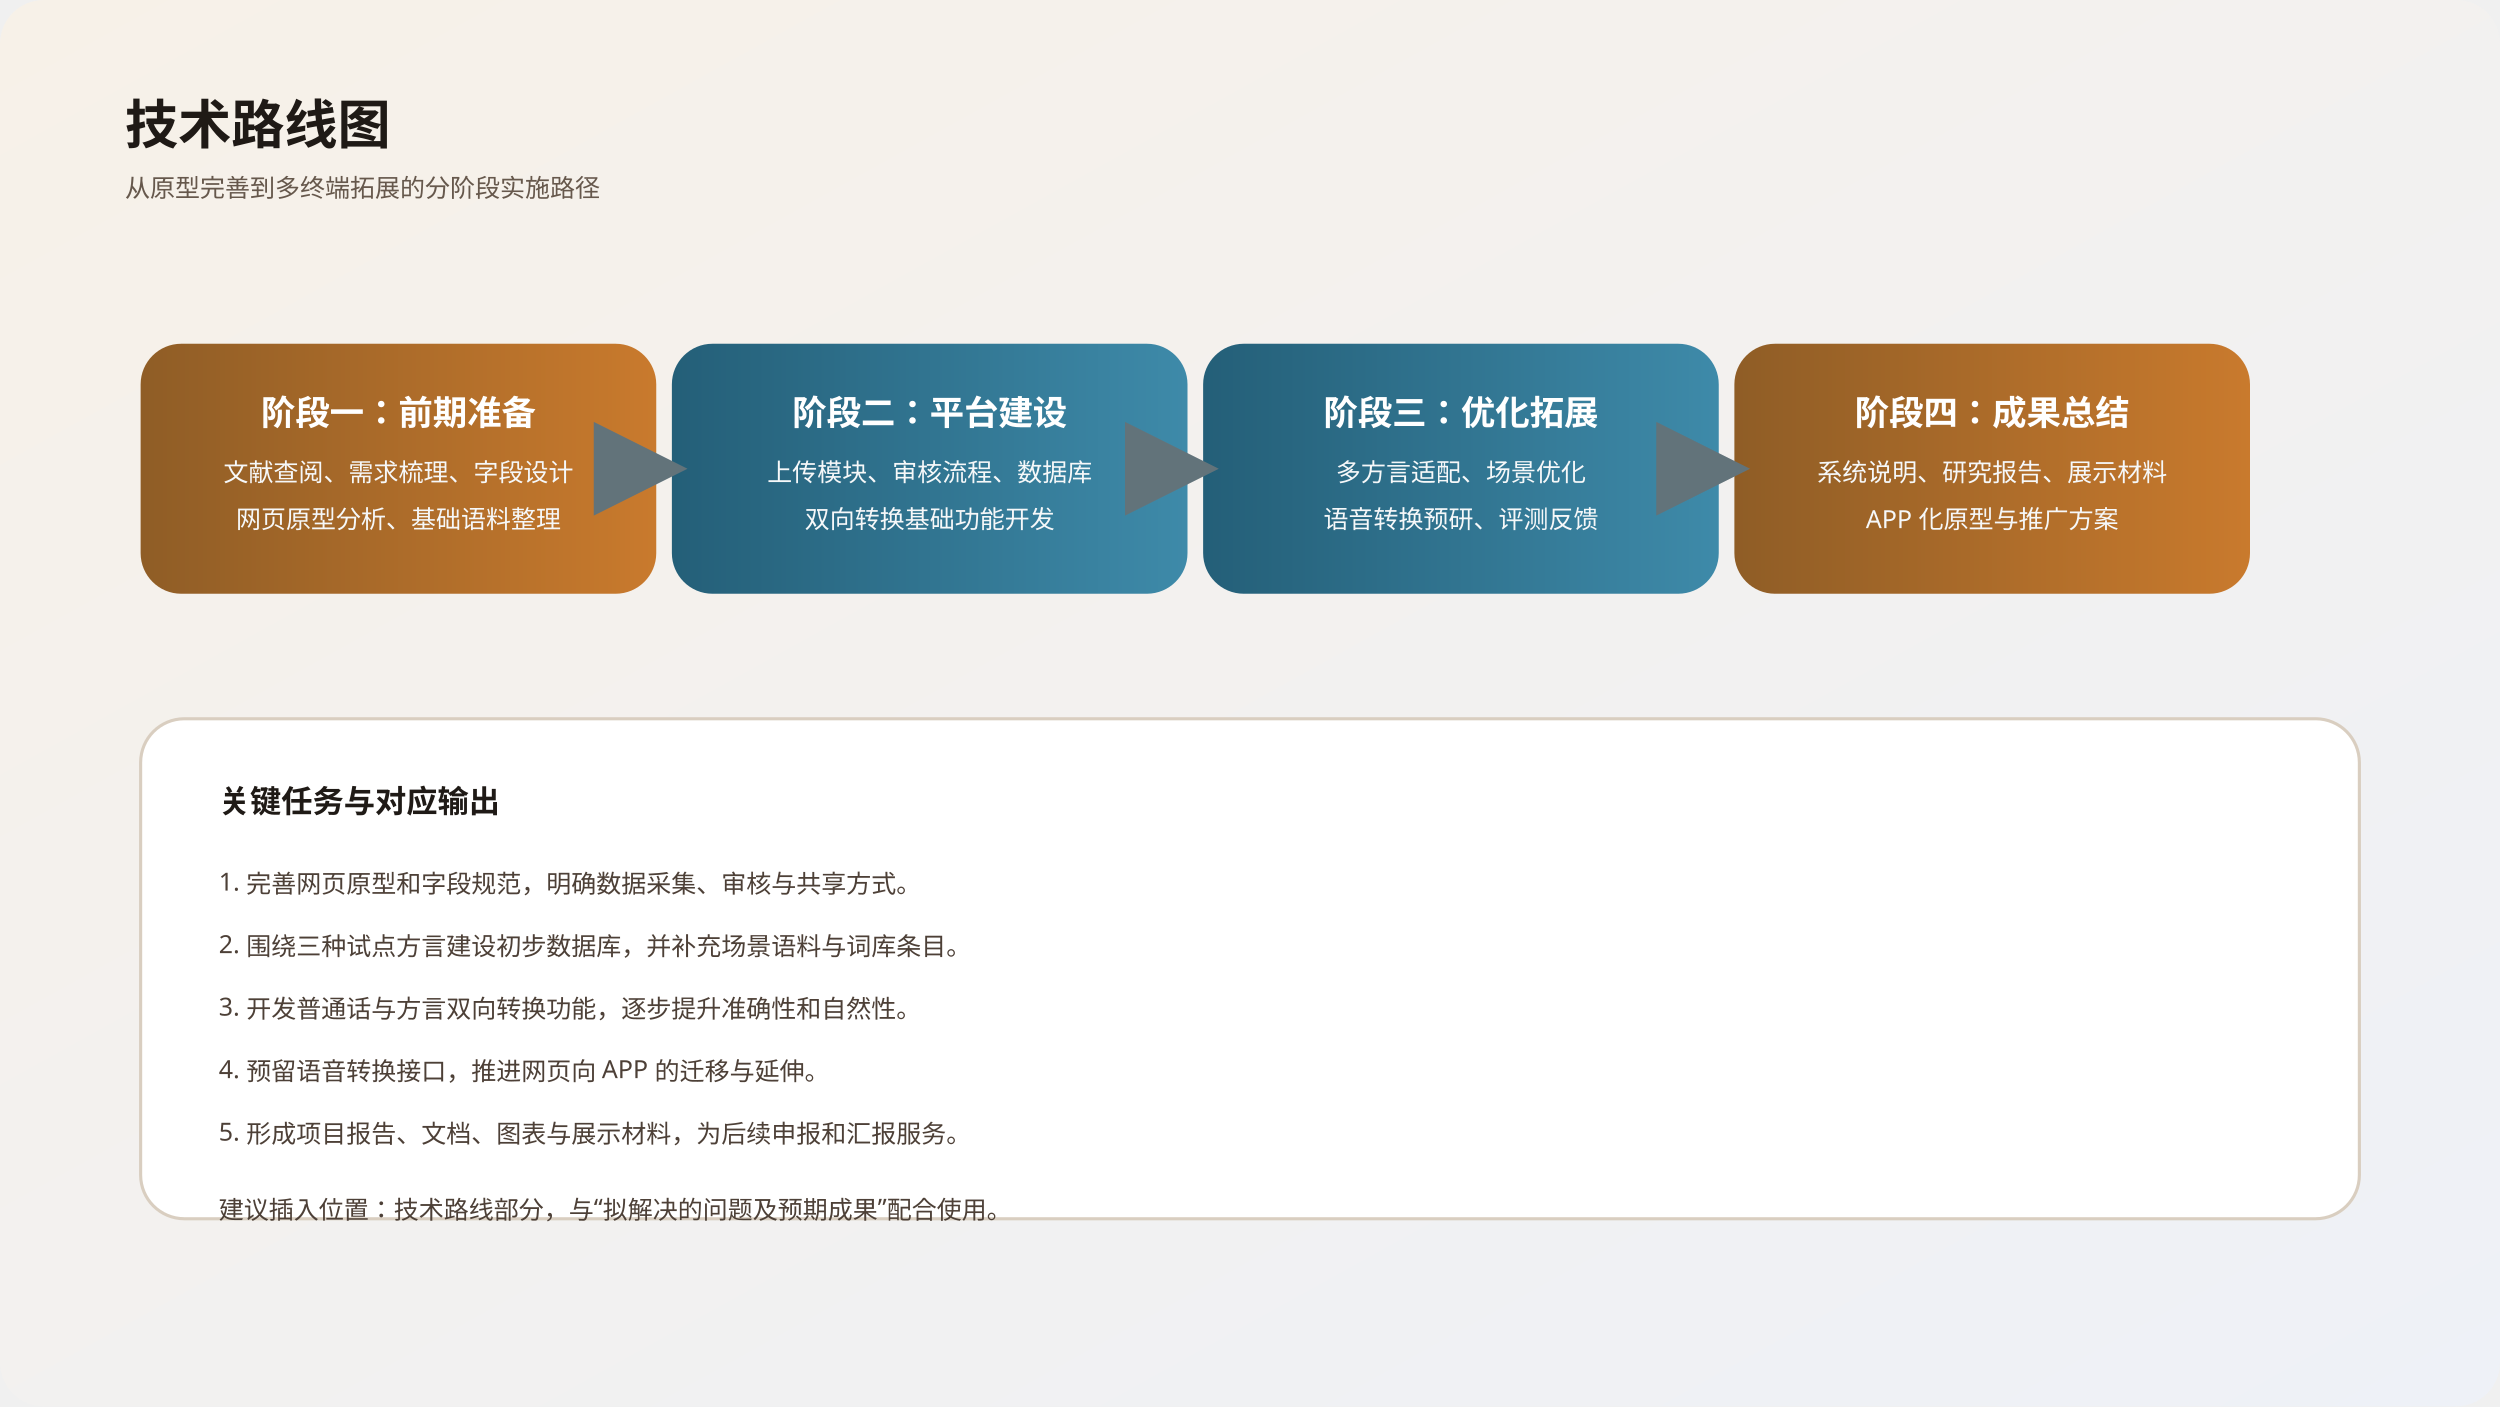
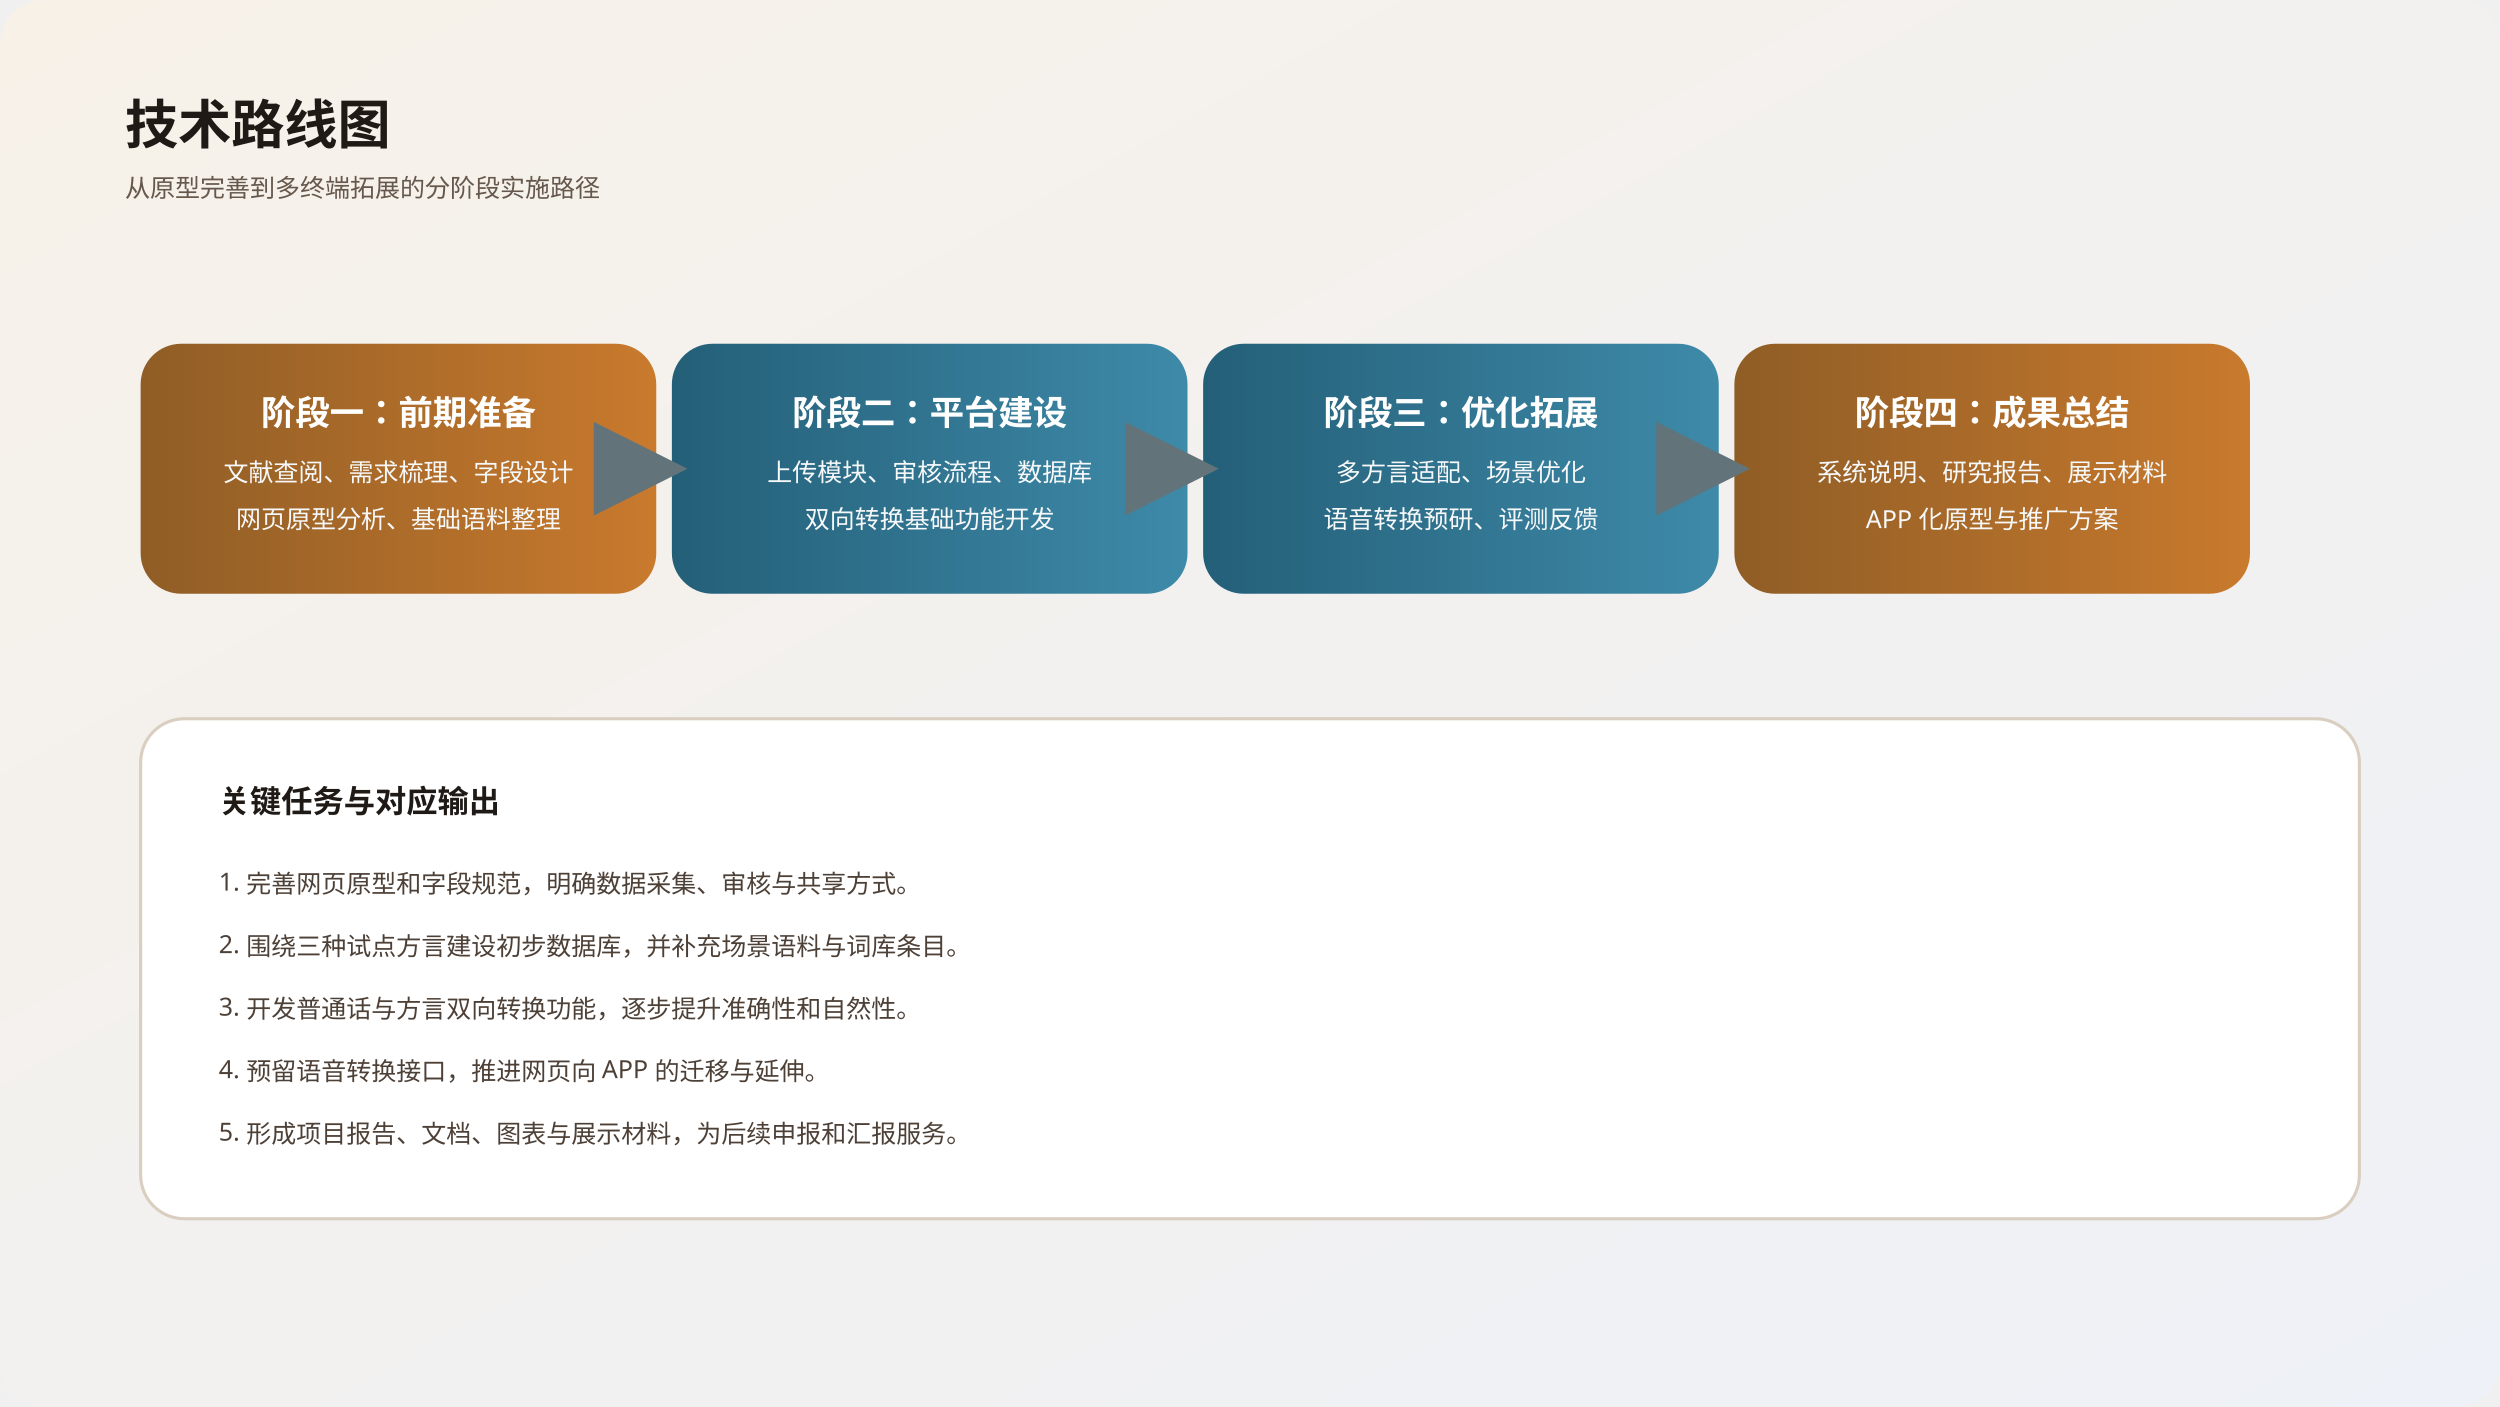
<svg xmlns="http://www.w3.org/2000/svg" width="1600" height="900" viewBox="0 0 1600 900">
  <defs>
    <linearGradient id="bg" x1="0" y1="0" x2="1" y2="1">
      <stop offset="0%" stop-color="#f7f1e8" />
      <stop offset="100%" stop-color="#eef1f7" />
    </linearGradient>
    <linearGradient id="phase1" x1="0" y1="0" x2="1" y2="0">
      <stop offset="0%" stop-color="#8f5d26" />
      <stop offset="100%" stop-color="#c97a2d" />
    </linearGradient>
    <linearGradient id="phase2" x1="0" y1="0" x2="1" y2="0">
      <stop offset="0%" stop-color="#245f78" />
      <stop offset="100%" stop-color="#3e8aa9" />
    </linearGradient>
    <marker id="arrow" markerWidth="12" markerHeight="12" refX="10" refY="6" orient="auto" markerUnits="strokeWidth">
      <path d="M0,0 L12,6 L0,12 z" fill="#62737a" />
    </marker>
    <style>
      .title { font: 700 34px "Microsoft YaHei", sans-serif; fill: #1f1a16; }
      .subtitle { font: 400 16px "Microsoft YaHei", sans-serif; fill: #66584c; }
      .phaseTitle { font: 700 22px "Microsoft YaHei", sans-serif; fill: white; }
      .phaseText { font: 400 16px "Microsoft YaHei", sans-serif; fill: #f6f8f9; }
      .boxTitle { font: 700 20px "Microsoft YaHei", sans-serif; fill: #1f1a16; }
      .boxText { font: 400 16px "Microsoft YaHei", sans-serif; fill: #4d4037; }
      .stroke { stroke: #62737a; stroke-width: 5; fill: none; marker-end: url(#arrow); }
      .panel { fill: #ffffff; stroke: #d9cec0; stroke-width: 2; }
    </style>
  </defs>
  <rect width="1600" height="900" rx="28" fill="url(#bg)" />
  <text x="80" y="92" class="title">技术路线图</text>
  <text x="80" y="126" class="subtitle">从原型完善到多终端拓展的分阶段实施路径</text>
  <rect x="90" y="220" width="330" height="160" rx="26" fill="url(#phase1)" />
  <text x="255" y="272" text-anchor="middle" class="phaseTitle">阶段一：前期准备</text>
  <text x="255" y="308" text-anchor="middle" class="phaseText">文献查阅、需求梳理、字段设计</text>
  <text x="255" y="338" text-anchor="middle" class="phaseText">网页原型分析、基础语料整理</text>
  <rect x="430" y="220" width="330" height="160" rx="26" fill="url(#phase2)" />
  <text x="595" y="272" text-anchor="middle" class="phaseTitle">阶段二：平台建设</text>
  <text x="595" y="308" text-anchor="middle" class="phaseText">上传模块、审核流程、数据库</text>
  <text x="595" y="338" text-anchor="middle" class="phaseText">双向转换基础功能开发</text>
  <rect x="770" y="220" width="330" height="160" rx="26" fill="url(#phase2)" />
  <text x="935" y="272" text-anchor="middle" class="phaseTitle">阶段三：优化拓展</text>
  <text x="935" y="308" text-anchor="middle" class="phaseText">多方言适配、场景优化</text>
  <text x="935" y="338" text-anchor="middle" class="phaseText">语音转换预研、评测反馈</text>
  <rect x="1110" y="220" width="330" height="160" rx="26" fill="url(#phase1)" />
  <text x="1275" y="272" text-anchor="middle" class="phaseTitle">阶段四：成果总结</text>
  <text x="1275" y="308" text-anchor="middle" class="phaseText">系统说明、研究报告、展示材料</text>
  <text x="1275" y="338" text-anchor="middle" class="phaseText">APP 化原型与推广方案</text>
  <path d="M420 300 L430 300" class="stroke" />
  <path d="M760 300 L770 300" class="stroke" />
  <path d="M1100 300 L1110 300" class="stroke" />
  <rect x="90" y="460" width="1420" height="320" rx="28" class="panel" />
  <text x="140" y="520" class="boxTitle">关键任务与对应输出</text>
  <text x="140" y="570" class="boxText">1. 完善网页原型和字段规范，明确数据采集、审核与共享方式。</text>
  <text x="140" y="610" class="boxText">2. 围绕三种试点方言建设初步数据库，并补充场景语料与词库条目。</text>
  <text x="140" y="650" class="boxText">3. 开发普通话与方言双向转换功能，逐步提升准确性和自然性。</text>
  <text x="140" y="690" class="boxText">4. 预留语音转换接口，推进网页向 APP 的迁移与延伸。</text>
  <text x="140" y="730" class="boxText">5. 形成项目报告、文档、图表与展示材料，为后续申报和汇报服务。</text>
-   <text x="140" y="780" class="boxText">建议插入位置：技术路线部分，与“拟解决的问题及预期成果”配合使用。</text>
</svg>
